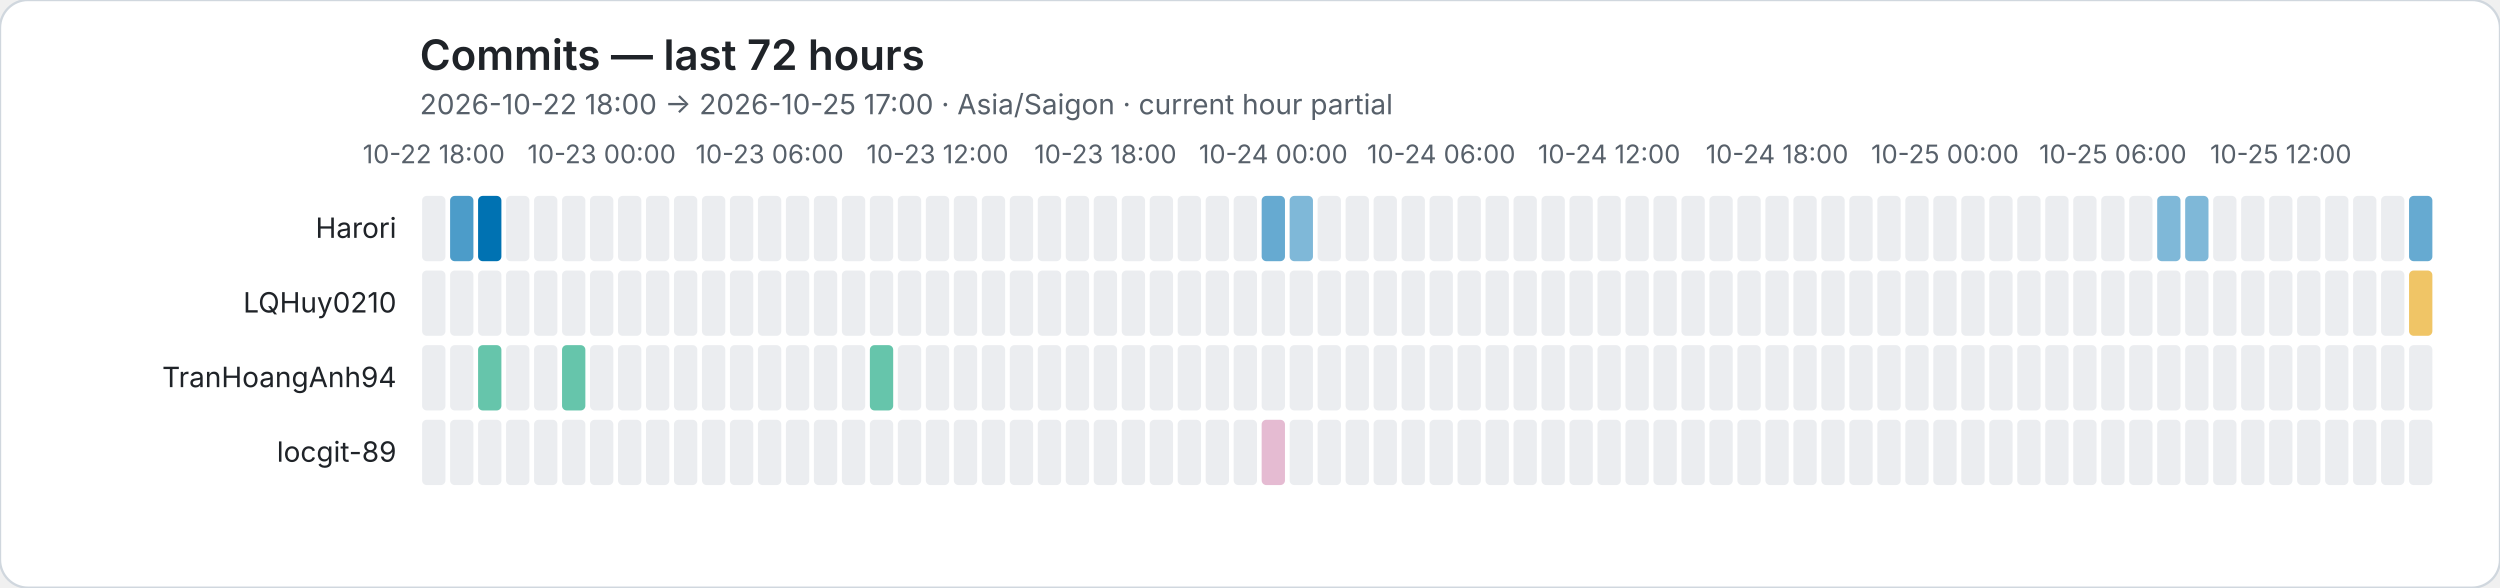
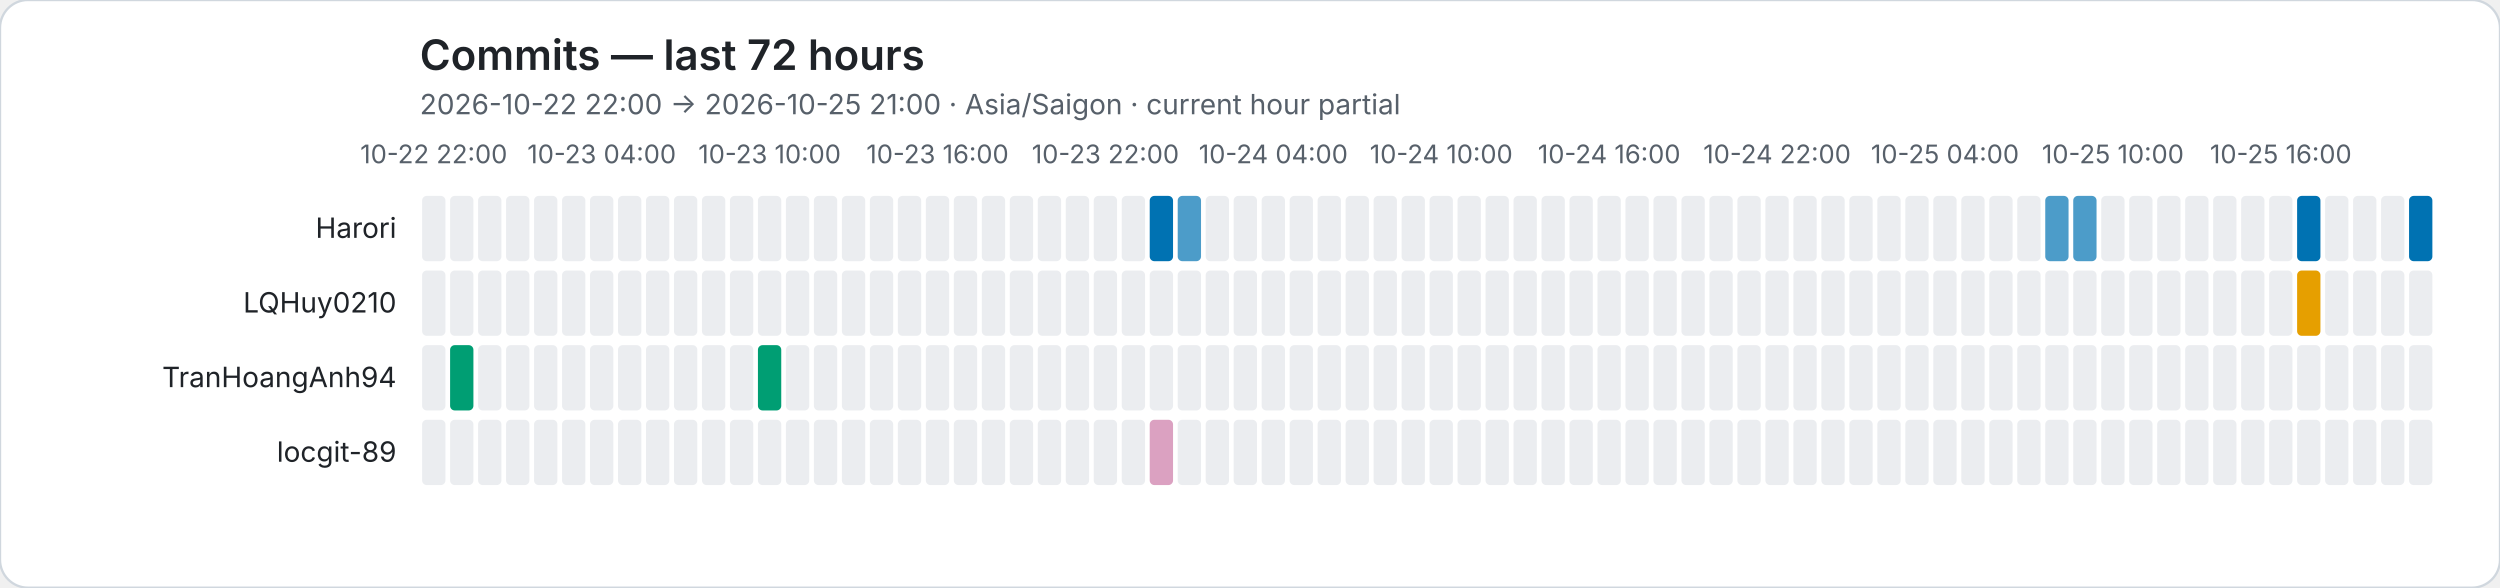
<svg xmlns="http://www.w3.org/2000/svg" role="img" viewBox="0 0 1072 252">
  <rect width="1072" height="252" rx="12" fill="#ffffff" stroke="#d0d7de" />
  <style>text{font-family:system-ui,-apple-system,BlinkMacSystemFont,"Segoe UI",sans-serif}.axis{fill:#57606a;font-size:11px}.heading{fill:#1f2328;font-size:18px;font-weight:600}.subheading{fill:#57606a;font-size:12px}.name{fill:#1f2328;font-size:12px}</style>
  <text class="heading" x="180" y="30">Commits — last 72 hours</text>
-   <text class="subheading" x="180" y="49">2026-10-22 18:00 → 2026-10-25 17:00 · Asia/Saigon · current hour partial</text>
-   <text class="axis" x="186" y="70" text-anchor="middle">10-22 18:00</text>
-   <text class="axis" x="258" y="70" text-anchor="middle">10-23 00:00</text>
-   <text class="axis" x="330" y="70" text-anchor="middle">10-23 06:00</text>
-   <text class="axis" x="402" y="70" text-anchor="middle">10-23 12:00</text>
-   <text class="axis" x="474" y="70" text-anchor="middle">10-23 18:00</text>
-   <text class="axis" x="546" y="70" text-anchor="middle">10-24 00:00</text>
-   <text class="axis" x="618" y="70" text-anchor="middle">10-24 06:00</text>
-   <text class="axis" x="690" y="70" text-anchor="middle">10-24 12:00</text>
-   <text class="axis" x="762" y="70" text-anchor="middle">10-24 18:00</text>
-   <text class="axis" x="834" y="70" text-anchor="middle">10-25 00:00</text>
-   <text class="axis" x="906" y="70" text-anchor="middle">10-25 06:00</text>
-   <text class="axis" x="978" y="70" text-anchor="middle">10-25 12:00</text>
+   <text class="subheading" x="180" y="49">2026-10-22 22:00 → 2026-10-25 21:00 · Asia/Saigon · current hour partial</text>
+   <text class="axis" x="186" y="70" text-anchor="middle">10-22 22:00</text>
+   <text class="axis" x="258" y="70" text-anchor="middle">10-23 04:00</text>
+   <text class="axis" x="330" y="70" text-anchor="middle">10-23 10:00</text>
+   <text class="axis" x="402" y="70" text-anchor="middle">10-23 16:00</text>
+   <text class="axis" x="474" y="70" text-anchor="middle">10-23 22:00</text>
+   <text class="axis" x="546" y="70" text-anchor="middle">10-24 04:00</text>
+   <text class="axis" x="618" y="70" text-anchor="middle">10-24 10:00</text>
+   <text class="axis" x="690" y="70" text-anchor="middle">10-24 16:00</text>
+   <text class="axis" x="762" y="70" text-anchor="middle">10-24 22:00</text>
+   <text class="axis" x="834" y="70" text-anchor="middle">10-25 04:00</text>
+   <text class="axis" x="906" y="70" text-anchor="middle">10-25 10:00</text>
+   <text class="axis" x="978" y="70" text-anchor="middle">10-25 16:00</text>
  <text class="name" x="170" y="102" text-anchor="end">Harori</text>
  <rect data-hour="0" x="181" y="84" width="10" height="28" rx="2" fill="#ebedf0" />
-   <rect data-hour="1" x="193" y="84" width="10" height="28" rx="2" fill="rgba(0, 114, 178, 0.70)" />
-   <rect data-hour="2" x="205" y="84" width="10" height="28" rx="2" fill="rgba(0, 114, 178, 1.00)" />
+   <rect data-hour="1" x="193" y="84" width="10" height="28" rx="2" fill="#ebedf0" />
+   <rect data-hour="2" x="205" y="84" width="10" height="28" rx="2" fill="#ebedf0" />
  <rect data-hour="3" x="217" y="84" width="10" height="28" rx="2" fill="#ebedf0" />
  <rect data-hour="4" x="229" y="84" width="10" height="28" rx="2" fill="#ebedf0" />
  <rect data-hour="5" x="241" y="84" width="10" height="28" rx="2" fill="#ebedf0" />
  <rect data-hour="6" x="253" y="84" width="10" height="28" rx="2" fill="#ebedf0" />
  <rect data-hour="7" x="265" y="84" width="10" height="28" rx="2" fill="#ebedf0" />
  <rect data-hour="8" x="277" y="84" width="10" height="28" rx="2" fill="#ebedf0" />
  <rect data-hour="9" x="289" y="84" width="10" height="28" rx="2" fill="#ebedf0" />
  <rect data-hour="10" x="301" y="84" width="10" height="28" rx="2" fill="#ebedf0" />
  <rect data-hour="11" x="313" y="84" width="10" height="28" rx="2" fill="#ebedf0" />
  <rect data-hour="12" x="325" y="84" width="10" height="28" rx="2" fill="#ebedf0" />
  <rect data-hour="13" x="337" y="84" width="10" height="28" rx="2" fill="#ebedf0" />
  <rect data-hour="14" x="349" y="84" width="10" height="28" rx="2" fill="#ebedf0" />
  <rect data-hour="15" x="361" y="84" width="10" height="28" rx="2" fill="#ebedf0" />
  <rect data-hour="16" x="373" y="84" width="10" height="28" rx="2" fill="#ebedf0" />
  <rect data-hour="17" x="385" y="84" width="10" height="28" rx="2" fill="#ebedf0" />
  <rect data-hour="18" x="397" y="84" width="10" height="28" rx="2" fill="#ebedf0" />
  <rect data-hour="19" x="409" y="84" width="10" height="28" rx="2" fill="#ebedf0" />
  <rect data-hour="20" x="421" y="84" width="10" height="28" rx="2" fill="#ebedf0" />
  <rect data-hour="21" x="433" y="84" width="10" height="28" rx="2" fill="#ebedf0" />
  <rect data-hour="22" x="445" y="84" width="10" height="28" rx="2" fill="#ebedf0" />
  <rect data-hour="23" x="457" y="84" width="10" height="28" rx="2" fill="#ebedf0" />
  <rect data-hour="24" x="469" y="84" width="10" height="28" rx="2" fill="#ebedf0" />
  <rect data-hour="25" x="481" y="84" width="10" height="28" rx="2" fill="#ebedf0" />
-   <rect data-hour="26" x="493" y="84" width="10" height="28" rx="2" fill="#ebedf0" />
-   <rect data-hour="27" x="505" y="84" width="10" height="28" rx="2" fill="#ebedf0" />
+   <rect data-hour="26" x="493" y="84" width="10" height="28" rx="2" fill="rgba(0, 114, 178, 1.00)" />
+   <rect data-hour="27" x="505" y="84" width="10" height="28" rx="2" fill="rgba(0, 114, 178, 0.70)" />
  <rect data-hour="28" x="517" y="84" width="10" height="28" rx="2" fill="#ebedf0" />
  <rect data-hour="29" x="529" y="84" width="10" height="28" rx="2" fill="#ebedf0" />
-   <rect data-hour="30" x="541" y="84" width="10" height="28" rx="2" fill="rgba(0, 114, 178, 0.60)" />
-   <rect data-hour="31" x="553" y="84" width="10" height="28" rx="2" fill="rgba(0, 114, 178, 0.50)" />
+   <rect data-hour="30" x="541" y="84" width="10" height="28" rx="2" fill="#ebedf0" />
+   <rect data-hour="31" x="553" y="84" width="10" height="28" rx="2" fill="#ebedf0" />
  <rect data-hour="32" x="565" y="84" width="10" height="28" rx="2" fill="#ebedf0" />
  <rect data-hour="33" x="577" y="84" width="10" height="28" rx="2" fill="#ebedf0" />
  <rect data-hour="34" x="589" y="84" width="10" height="28" rx="2" fill="#ebedf0" />
  <rect data-hour="35" x="601" y="84" width="10" height="28" rx="2" fill="#ebedf0" />
  <rect data-hour="36" x="613" y="84" width="10" height="28" rx="2" fill="#ebedf0" />
  <rect data-hour="37" x="625" y="84" width="10" height="28" rx="2" fill="#ebedf0" />
  <rect data-hour="38" x="637" y="84" width="10" height="28" rx="2" fill="#ebedf0" />
  <rect data-hour="39" x="649" y="84" width="10" height="28" rx="2" fill="#ebedf0" />
  <rect data-hour="40" x="661" y="84" width="10" height="28" rx="2" fill="#ebedf0" />
  <rect data-hour="41" x="673" y="84" width="10" height="28" rx="2" fill="#ebedf0" />
  <rect data-hour="42" x="685" y="84" width="10" height="28" rx="2" fill="#ebedf0" />
  <rect data-hour="43" x="697" y="84" width="10" height="28" rx="2" fill="#ebedf0" />
  <rect data-hour="44" x="709" y="84" width="10" height="28" rx="2" fill="#ebedf0" />
  <rect data-hour="45" x="721" y="84" width="10" height="28" rx="2" fill="#ebedf0" />
  <rect data-hour="46" x="733" y="84" width="10" height="28" rx="2" fill="#ebedf0" />
  <rect data-hour="47" x="745" y="84" width="10" height="28" rx="2" fill="#ebedf0" />
  <rect data-hour="48" x="757" y="84" width="10" height="28" rx="2" fill="#ebedf0" />
  <rect data-hour="49" x="769" y="84" width="10" height="28" rx="2" fill="#ebedf0" />
  <rect data-hour="50" x="781" y="84" width="10" height="28" rx="2" fill="#ebedf0" />
  <rect data-hour="51" x="793" y="84" width="10" height="28" rx="2" fill="#ebedf0" />
  <rect data-hour="52" x="805" y="84" width="10" height="28" rx="2" fill="#ebedf0" />
  <rect data-hour="53" x="817" y="84" width="10" height="28" rx="2" fill="#ebedf0" />
  <rect data-hour="54" x="829" y="84" width="10" height="28" rx="2" fill="#ebedf0" />
  <rect data-hour="55" x="841" y="84" width="10" height="28" rx="2" fill="#ebedf0" />
  <rect data-hour="56" x="853" y="84" width="10" height="28" rx="2" fill="#ebedf0" />
  <rect data-hour="57" x="865" y="84" width="10" height="28" rx="2" fill="#ebedf0" />
-   <rect data-hour="58" x="877" y="84" width="10" height="28" rx="2" fill="#ebedf0" />
-   <rect data-hour="59" x="889" y="84" width="10" height="28" rx="2" fill="#ebedf0" />
+   <rect data-hour="58" x="877" y="84" width="10" height="28" rx="2" fill="rgba(0, 114, 178, 0.70)" />
+   <rect data-hour="59" x="889" y="84" width="10" height="28" rx="2" fill="rgba(0, 114, 178, 0.70)" />
  <rect data-hour="60" x="901" y="84" width="10" height="28" rx="2" fill="#ebedf0" />
  <rect data-hour="61" x="913" y="84" width="10" height="28" rx="2" fill="#ebedf0" />
-   <rect data-hour="62" x="925" y="84" width="10" height="28" rx="2" fill="rgba(0, 114, 178, 0.50)" />
-   <rect data-hour="63" x="937" y="84" width="10" height="28" rx="2" fill="rgba(0, 114, 178, 0.50)" />
+   <rect data-hour="62" x="925" y="84" width="10" height="28" rx="2" fill="#ebedf0" />
+   <rect data-hour="63" x="937" y="84" width="10" height="28" rx="2" fill="#ebedf0" />
  <rect data-hour="64" x="949" y="84" width="10" height="28" rx="2" fill="#ebedf0" />
  <rect data-hour="65" x="961" y="84" width="10" height="28" rx="2" fill="#ebedf0" />
  <rect data-hour="66" x="973" y="84" width="10" height="28" rx="2" fill="#ebedf0" />
-   <rect data-hour="67" x="985" y="84" width="10" height="28" rx="2" fill="#ebedf0" />
+   <rect data-hour="67" x="985" y="84" width="10" height="28" rx="2" fill="rgba(0, 114, 178, 1.00)" />
  <rect data-hour="68" x="997" y="84" width="10" height="28" rx="2" fill="#ebedf0" />
  <rect data-hour="69" x="1009" y="84" width="10" height="28" rx="2" fill="#ebedf0" />
  <rect data-hour="70" x="1021" y="84" width="10" height="28" rx="2" fill="#ebedf0" />
-   <rect data-hour="71" x="1033" y="84" width="10" height="28" rx="2" fill="rgba(0, 114, 178, 0.60)" />
+   <rect data-hour="71" x="1033" y="84" width="10" height="28" rx="2" fill="rgba(0, 114, 178, 1.00)" />
  <text class="name" x="170" y="134" text-anchor="end">LQHuy0210</text>
  <rect data-hour="0" x="181" y="116" width="10" height="28" rx="2" fill="#ebedf0" />
  <rect data-hour="1" x="193" y="116" width="10" height="28" rx="2" fill="#ebedf0" />
  <rect data-hour="2" x="205" y="116" width="10" height="28" rx="2" fill="#ebedf0" />
  <rect data-hour="3" x="217" y="116" width="10" height="28" rx="2" fill="#ebedf0" />
  <rect data-hour="4" x="229" y="116" width="10" height="28" rx="2" fill="#ebedf0" />
  <rect data-hour="5" x="241" y="116" width="10" height="28" rx="2" fill="#ebedf0" />
  <rect data-hour="6" x="253" y="116" width="10" height="28" rx="2" fill="#ebedf0" />
  <rect data-hour="7" x="265" y="116" width="10" height="28" rx="2" fill="#ebedf0" />
  <rect data-hour="8" x="277" y="116" width="10" height="28" rx="2" fill="#ebedf0" />
  <rect data-hour="9" x="289" y="116" width="10" height="28" rx="2" fill="#ebedf0" />
  <rect data-hour="10" x="301" y="116" width="10" height="28" rx="2" fill="#ebedf0" />
  <rect data-hour="11" x="313" y="116" width="10" height="28" rx="2" fill="#ebedf0" />
  <rect data-hour="12" x="325" y="116" width="10" height="28" rx="2" fill="#ebedf0" />
  <rect data-hour="13" x="337" y="116" width="10" height="28" rx="2" fill="#ebedf0" />
  <rect data-hour="14" x="349" y="116" width="10" height="28" rx="2" fill="#ebedf0" />
  <rect data-hour="15" x="361" y="116" width="10" height="28" rx="2" fill="#ebedf0" />
  <rect data-hour="16" x="373" y="116" width="10" height="28" rx="2" fill="#ebedf0" />
  <rect data-hour="17" x="385" y="116" width="10" height="28" rx="2" fill="#ebedf0" />
  <rect data-hour="18" x="397" y="116" width="10" height="28" rx="2" fill="#ebedf0" />
  <rect data-hour="19" x="409" y="116" width="10" height="28" rx="2" fill="#ebedf0" />
  <rect data-hour="20" x="421" y="116" width="10" height="28" rx="2" fill="#ebedf0" />
  <rect data-hour="21" x="433" y="116" width="10" height="28" rx="2" fill="#ebedf0" />
  <rect data-hour="22" x="445" y="116" width="10" height="28" rx="2" fill="#ebedf0" />
  <rect data-hour="23" x="457" y="116" width="10" height="28" rx="2" fill="#ebedf0" />
  <rect data-hour="24" x="469" y="116" width="10" height="28" rx="2" fill="#ebedf0" />
  <rect data-hour="25" x="481" y="116" width="10" height="28" rx="2" fill="#ebedf0" />
  <rect data-hour="26" x="493" y="116" width="10" height="28" rx="2" fill="#ebedf0" />
  <rect data-hour="27" x="505" y="116" width="10" height="28" rx="2" fill="#ebedf0" />
  <rect data-hour="28" x="517" y="116" width="10" height="28" rx="2" fill="#ebedf0" />
  <rect data-hour="29" x="529" y="116" width="10" height="28" rx="2" fill="#ebedf0" />
  <rect data-hour="30" x="541" y="116" width="10" height="28" rx="2" fill="#ebedf0" />
  <rect data-hour="31" x="553" y="116" width="10" height="28" rx="2" fill="#ebedf0" />
  <rect data-hour="32" x="565" y="116" width="10" height="28" rx="2" fill="#ebedf0" />
  <rect data-hour="33" x="577" y="116" width="10" height="28" rx="2" fill="#ebedf0" />
  <rect data-hour="34" x="589" y="116" width="10" height="28" rx="2" fill="#ebedf0" />
  <rect data-hour="35" x="601" y="116" width="10" height="28" rx="2" fill="#ebedf0" />
  <rect data-hour="36" x="613" y="116" width="10" height="28" rx="2" fill="#ebedf0" />
  <rect data-hour="37" x="625" y="116" width="10" height="28" rx="2" fill="#ebedf0" />
  <rect data-hour="38" x="637" y="116" width="10" height="28" rx="2" fill="#ebedf0" />
  <rect data-hour="39" x="649" y="116" width="10" height="28" rx="2" fill="#ebedf0" />
  <rect data-hour="40" x="661" y="116" width="10" height="28" rx="2" fill="#ebedf0" />
  <rect data-hour="41" x="673" y="116" width="10" height="28" rx="2" fill="#ebedf0" />
  <rect data-hour="42" x="685" y="116" width="10" height="28" rx="2" fill="#ebedf0" />
  <rect data-hour="43" x="697" y="116" width="10" height="28" rx="2" fill="#ebedf0" />
  <rect data-hour="44" x="709" y="116" width="10" height="28" rx="2" fill="#ebedf0" />
  <rect data-hour="45" x="721" y="116" width="10" height="28" rx="2" fill="#ebedf0" />
  <rect data-hour="46" x="733" y="116" width="10" height="28" rx="2" fill="#ebedf0" />
  <rect data-hour="47" x="745" y="116" width="10" height="28" rx="2" fill="#ebedf0" />
  <rect data-hour="48" x="757" y="116" width="10" height="28" rx="2" fill="#ebedf0" />
  <rect data-hour="49" x="769" y="116" width="10" height="28" rx="2" fill="#ebedf0" />
  <rect data-hour="50" x="781" y="116" width="10" height="28" rx="2" fill="#ebedf0" />
  <rect data-hour="51" x="793" y="116" width="10" height="28" rx="2" fill="#ebedf0" />
  <rect data-hour="52" x="805" y="116" width="10" height="28" rx="2" fill="#ebedf0" />
  <rect data-hour="53" x="817" y="116" width="10" height="28" rx="2" fill="#ebedf0" />
  <rect data-hour="54" x="829" y="116" width="10" height="28" rx="2" fill="#ebedf0" />
  <rect data-hour="55" x="841" y="116" width="10" height="28" rx="2" fill="#ebedf0" />
  <rect data-hour="56" x="853" y="116" width="10" height="28" rx="2" fill="#ebedf0" />
  <rect data-hour="57" x="865" y="116" width="10" height="28" rx="2" fill="#ebedf0" />
  <rect data-hour="58" x="877" y="116" width="10" height="28" rx="2" fill="#ebedf0" />
  <rect data-hour="59" x="889" y="116" width="10" height="28" rx="2" fill="#ebedf0" />
  <rect data-hour="60" x="901" y="116" width="10" height="28" rx="2" fill="#ebedf0" />
  <rect data-hour="61" x="913" y="116" width="10" height="28" rx="2" fill="#ebedf0" />
  <rect data-hour="62" x="925" y="116" width="10" height="28" rx="2" fill="#ebedf0" />
  <rect data-hour="63" x="937" y="116" width="10" height="28" rx="2" fill="#ebedf0" />
  <rect data-hour="64" x="949" y="116" width="10" height="28" rx="2" fill="#ebedf0" />
  <rect data-hour="65" x="961" y="116" width="10" height="28" rx="2" fill="#ebedf0" />
  <rect data-hour="66" x="973" y="116" width="10" height="28" rx="2" fill="#ebedf0" />
-   <rect data-hour="67" x="985" y="116" width="10" height="28" rx="2" fill="#ebedf0" />
+   <rect data-hour="67" x="985" y="116" width="10" height="28" rx="2" fill="rgba(230, 159, 0, 1.00)" />
  <rect data-hour="68" x="997" y="116" width="10" height="28" rx="2" fill="#ebedf0" />
  <rect data-hour="69" x="1009" y="116" width="10" height="28" rx="2" fill="#ebedf0" />
  <rect data-hour="70" x="1021" y="116" width="10" height="28" rx="2" fill="#ebedf0" />
-   <rect data-hour="71" x="1033" y="116" width="10" height="28" rx="2" fill="rgba(230, 159, 0, 0.60)" />
+   <rect data-hour="71" x="1033" y="116" width="10" height="28" rx="2" fill="#ebedf0" />
  <text class="name" x="170" y="166" text-anchor="end">TranHoangAnh94</text>
  <rect data-hour="0" x="181" y="148" width="10" height="28" rx="2" fill="#ebedf0" />
-   <rect data-hour="1" x="193" y="148" width="10" height="28" rx="2" fill="#ebedf0" />
-   <rect data-hour="2" x="205" y="148" width="10" height="28" rx="2" fill="rgba(0, 158, 115, 0.60)" />
+   <rect data-hour="1" x="193" y="148" width="10" height="28" rx="2" fill="rgba(0, 158, 115, 1.00)" />
+   <rect data-hour="2" x="205" y="148" width="10" height="28" rx="2" fill="#ebedf0" />
  <rect data-hour="3" x="217" y="148" width="10" height="28" rx="2" fill="#ebedf0" />
  <rect data-hour="4" x="229" y="148" width="10" height="28" rx="2" fill="#ebedf0" />
-   <rect data-hour="5" x="241" y="148" width="10" height="28" rx="2" fill="rgba(0, 158, 115, 0.60)" />
+   <rect data-hour="5" x="241" y="148" width="10" height="28" rx="2" fill="#ebedf0" />
  <rect data-hour="6" x="253" y="148" width="10" height="28" rx="2" fill="#ebedf0" />
  <rect data-hour="7" x="265" y="148" width="10" height="28" rx="2" fill="#ebedf0" />
  <rect data-hour="8" x="277" y="148" width="10" height="28" rx="2" fill="#ebedf0" />
  <rect data-hour="9" x="289" y="148" width="10" height="28" rx="2" fill="#ebedf0" />
  <rect data-hour="10" x="301" y="148" width="10" height="28" rx="2" fill="#ebedf0" />
  <rect data-hour="11" x="313" y="148" width="10" height="28" rx="2" fill="#ebedf0" />
-   <rect data-hour="12" x="325" y="148" width="10" height="28" rx="2" fill="#ebedf0" />
+   <rect data-hour="12" x="325" y="148" width="10" height="28" rx="2" fill="rgba(0, 158, 115, 1.00)" />
  <rect data-hour="13" x="337" y="148" width="10" height="28" rx="2" fill="#ebedf0" />
  <rect data-hour="14" x="349" y="148" width="10" height="28" rx="2" fill="#ebedf0" />
  <rect data-hour="15" x="361" y="148" width="10" height="28" rx="2" fill="#ebedf0" />
-   <rect data-hour="16" x="373" y="148" width="10" height="28" rx="2" fill="rgba(0, 158, 115, 0.60)" />
+   <rect data-hour="16" x="373" y="148" width="10" height="28" rx="2" fill="#ebedf0" />
  <rect data-hour="17" x="385" y="148" width="10" height="28" rx="2" fill="#ebedf0" />
  <rect data-hour="18" x="397" y="148" width="10" height="28" rx="2" fill="#ebedf0" />
  <rect data-hour="19" x="409" y="148" width="10" height="28" rx="2" fill="#ebedf0" />
  <rect data-hour="20" x="421" y="148" width="10" height="28" rx="2" fill="#ebedf0" />
  <rect data-hour="21" x="433" y="148" width="10" height="28" rx="2" fill="#ebedf0" />
  <rect data-hour="22" x="445" y="148" width="10" height="28" rx="2" fill="#ebedf0" />
  <rect data-hour="23" x="457" y="148" width="10" height="28" rx="2" fill="#ebedf0" />
  <rect data-hour="24" x="469" y="148" width="10" height="28" rx="2" fill="#ebedf0" />
  <rect data-hour="25" x="481" y="148" width="10" height="28" rx="2" fill="#ebedf0" />
  <rect data-hour="26" x="493" y="148" width="10" height="28" rx="2" fill="#ebedf0" />
  <rect data-hour="27" x="505" y="148" width="10" height="28" rx="2" fill="#ebedf0" />
  <rect data-hour="28" x="517" y="148" width="10" height="28" rx="2" fill="#ebedf0" />
  <rect data-hour="29" x="529" y="148" width="10" height="28" rx="2" fill="#ebedf0" />
  <rect data-hour="30" x="541" y="148" width="10" height="28" rx="2" fill="#ebedf0" />
  <rect data-hour="31" x="553" y="148" width="10" height="28" rx="2" fill="#ebedf0" />
  <rect data-hour="32" x="565" y="148" width="10" height="28" rx="2" fill="#ebedf0" />
  <rect data-hour="33" x="577" y="148" width="10" height="28" rx="2" fill="#ebedf0" />
  <rect data-hour="34" x="589" y="148" width="10" height="28" rx="2" fill="#ebedf0" />
  <rect data-hour="35" x="601" y="148" width="10" height="28" rx="2" fill="#ebedf0" />
  <rect data-hour="36" x="613" y="148" width="10" height="28" rx="2" fill="#ebedf0" />
  <rect data-hour="37" x="625" y="148" width="10" height="28" rx="2" fill="#ebedf0" />
  <rect data-hour="38" x="637" y="148" width="10" height="28" rx="2" fill="#ebedf0" />
  <rect data-hour="39" x="649" y="148" width="10" height="28" rx="2" fill="#ebedf0" />
  <rect data-hour="40" x="661" y="148" width="10" height="28" rx="2" fill="#ebedf0" />
  <rect data-hour="41" x="673" y="148" width="10" height="28" rx="2" fill="#ebedf0" />
  <rect data-hour="42" x="685" y="148" width="10" height="28" rx="2" fill="#ebedf0" />
  <rect data-hour="43" x="697" y="148" width="10" height="28" rx="2" fill="#ebedf0" />
  <rect data-hour="44" x="709" y="148" width="10" height="28" rx="2" fill="#ebedf0" />
  <rect data-hour="45" x="721" y="148" width="10" height="28" rx="2" fill="#ebedf0" />
  <rect data-hour="46" x="733" y="148" width="10" height="28" rx="2" fill="#ebedf0" />
  <rect data-hour="47" x="745" y="148" width="10" height="28" rx="2" fill="#ebedf0" />
  <rect data-hour="48" x="757" y="148" width="10" height="28" rx="2" fill="#ebedf0" />
  <rect data-hour="49" x="769" y="148" width="10" height="28" rx="2" fill="#ebedf0" />
  <rect data-hour="50" x="781" y="148" width="10" height="28" rx="2" fill="#ebedf0" />
  <rect data-hour="51" x="793" y="148" width="10" height="28" rx="2" fill="#ebedf0" />
  <rect data-hour="52" x="805" y="148" width="10" height="28" rx="2" fill="#ebedf0" />
  <rect data-hour="53" x="817" y="148" width="10" height="28" rx="2" fill="#ebedf0" />
  <rect data-hour="54" x="829" y="148" width="10" height="28" rx="2" fill="#ebedf0" />
  <rect data-hour="55" x="841" y="148" width="10" height="28" rx="2" fill="#ebedf0" />
  <rect data-hour="56" x="853" y="148" width="10" height="28" rx="2" fill="#ebedf0" />
  <rect data-hour="57" x="865" y="148" width="10" height="28" rx="2" fill="#ebedf0" />
  <rect data-hour="58" x="877" y="148" width="10" height="28" rx="2" fill="#ebedf0" />
  <rect data-hour="59" x="889" y="148" width="10" height="28" rx="2" fill="#ebedf0" />
  <rect data-hour="60" x="901" y="148" width="10" height="28" rx="2" fill="#ebedf0" />
  <rect data-hour="61" x="913" y="148" width="10" height="28" rx="2" fill="#ebedf0" />
  <rect data-hour="62" x="925" y="148" width="10" height="28" rx="2" fill="#ebedf0" />
  <rect data-hour="63" x="937" y="148" width="10" height="28" rx="2" fill="#ebedf0" />
  <rect data-hour="64" x="949" y="148" width="10" height="28" rx="2" fill="#ebedf0" />
  <rect data-hour="65" x="961" y="148" width="10" height="28" rx="2" fill="#ebedf0" />
  <rect data-hour="66" x="973" y="148" width="10" height="28" rx="2" fill="#ebedf0" />
  <rect data-hour="67" x="985" y="148" width="10" height="28" rx="2" fill="#ebedf0" />
  <rect data-hour="68" x="997" y="148" width="10" height="28" rx="2" fill="#ebedf0" />
  <rect data-hour="69" x="1009" y="148" width="10" height="28" rx="2" fill="#ebedf0" />
  <rect data-hour="70" x="1021" y="148" width="10" height="28" rx="2" fill="#ebedf0" />
  <rect data-hour="71" x="1033" y="148" width="10" height="28" rx="2" fill="#ebedf0" />
  <text class="name" x="170" y="198" text-anchor="end">locgit-89</text>
  <rect data-hour="0" x="181" y="180" width="10" height="28" rx="2" fill="#ebedf0" />
  <rect data-hour="1" x="193" y="180" width="10" height="28" rx="2" fill="#ebedf0" />
  <rect data-hour="2" x="205" y="180" width="10" height="28" rx="2" fill="#ebedf0" />
  <rect data-hour="3" x="217" y="180" width="10" height="28" rx="2" fill="#ebedf0" />
  <rect data-hour="4" x="229" y="180" width="10" height="28" rx="2" fill="#ebedf0" />
  <rect data-hour="5" x="241" y="180" width="10" height="28" rx="2" fill="#ebedf0" />
  <rect data-hour="6" x="253" y="180" width="10" height="28" rx="2" fill="#ebedf0" />
  <rect data-hour="7" x="265" y="180" width="10" height="28" rx="2" fill="#ebedf0" />
  <rect data-hour="8" x="277" y="180" width="10" height="28" rx="2" fill="#ebedf0" />
  <rect data-hour="9" x="289" y="180" width="10" height="28" rx="2" fill="#ebedf0" />
  <rect data-hour="10" x="301" y="180" width="10" height="28" rx="2" fill="#ebedf0" />
  <rect data-hour="11" x="313" y="180" width="10" height="28" rx="2" fill="#ebedf0" />
  <rect data-hour="12" x="325" y="180" width="10" height="28" rx="2" fill="#ebedf0" />
  <rect data-hour="13" x="337" y="180" width="10" height="28" rx="2" fill="#ebedf0" />
  <rect data-hour="14" x="349" y="180" width="10" height="28" rx="2" fill="#ebedf0" />
  <rect data-hour="15" x="361" y="180" width="10" height="28" rx="2" fill="#ebedf0" />
  <rect data-hour="16" x="373" y="180" width="10" height="28" rx="2" fill="#ebedf0" />
  <rect data-hour="17" x="385" y="180" width="10" height="28" rx="2" fill="#ebedf0" />
  <rect data-hour="18" x="397" y="180" width="10" height="28" rx="2" fill="#ebedf0" />
  <rect data-hour="19" x="409" y="180" width="10" height="28" rx="2" fill="#ebedf0" />
  <rect data-hour="20" x="421" y="180" width="10" height="28" rx="2" fill="#ebedf0" />
  <rect data-hour="21" x="433" y="180" width="10" height="28" rx="2" fill="#ebedf0" />
  <rect data-hour="22" x="445" y="180" width="10" height="28" rx="2" fill="#ebedf0" />
  <rect data-hour="23" x="457" y="180" width="10" height="28" rx="2" fill="#ebedf0" />
  <rect data-hour="24" x="469" y="180" width="10" height="28" rx="2" fill="#ebedf0" />
  <rect data-hour="25" x="481" y="180" width="10" height="28" rx="2" fill="#ebedf0" />
-   <rect data-hour="26" x="493" y="180" width="10" height="28" rx="2" fill="#ebedf0" />
+   <rect data-hour="26" x="493" y="180" width="10" height="28" rx="2" fill="rgba(204, 121, 167, 0.70)" />
  <rect data-hour="27" x="505" y="180" width="10" height="28" rx="2" fill="#ebedf0" />
  <rect data-hour="28" x="517" y="180" width="10" height="28" rx="2" fill="#ebedf0" />
  <rect data-hour="29" x="529" y="180" width="10" height="28" rx="2" fill="#ebedf0" />
-   <rect data-hour="30" x="541" y="180" width="10" height="28" rx="2" fill="rgba(204, 121, 167, 0.50)" />
+   <rect data-hour="30" x="541" y="180" width="10" height="28" rx="2" fill="#ebedf0" />
  <rect data-hour="31" x="553" y="180" width="10" height="28" rx="2" fill="#ebedf0" />
  <rect data-hour="32" x="565" y="180" width="10" height="28" rx="2" fill="#ebedf0" />
  <rect data-hour="33" x="577" y="180" width="10" height="28" rx="2" fill="#ebedf0" />
  <rect data-hour="34" x="589" y="180" width="10" height="28" rx="2" fill="#ebedf0" />
  <rect data-hour="35" x="601" y="180" width="10" height="28" rx="2" fill="#ebedf0" />
  <rect data-hour="36" x="613" y="180" width="10" height="28" rx="2" fill="#ebedf0" />
  <rect data-hour="37" x="625" y="180" width="10" height="28" rx="2" fill="#ebedf0" />
  <rect data-hour="38" x="637" y="180" width="10" height="28" rx="2" fill="#ebedf0" />
  <rect data-hour="39" x="649" y="180" width="10" height="28" rx="2" fill="#ebedf0" />
  <rect data-hour="40" x="661" y="180" width="10" height="28" rx="2" fill="#ebedf0" />
  <rect data-hour="41" x="673" y="180" width="10" height="28" rx="2" fill="#ebedf0" />
  <rect data-hour="42" x="685" y="180" width="10" height="28" rx="2" fill="#ebedf0" />
  <rect data-hour="43" x="697" y="180" width="10" height="28" rx="2" fill="#ebedf0" />
  <rect data-hour="44" x="709" y="180" width="10" height="28" rx="2" fill="#ebedf0" />
  <rect data-hour="45" x="721" y="180" width="10" height="28" rx="2" fill="#ebedf0" />
  <rect data-hour="46" x="733" y="180" width="10" height="28" rx="2" fill="#ebedf0" />
  <rect data-hour="47" x="745" y="180" width="10" height="28" rx="2" fill="#ebedf0" />
  <rect data-hour="48" x="757" y="180" width="10" height="28" rx="2" fill="#ebedf0" />
  <rect data-hour="49" x="769" y="180" width="10" height="28" rx="2" fill="#ebedf0" />
  <rect data-hour="50" x="781" y="180" width="10" height="28" rx="2" fill="#ebedf0" />
  <rect data-hour="51" x="793" y="180" width="10" height="28" rx="2" fill="#ebedf0" />
  <rect data-hour="52" x="805" y="180" width="10" height="28" rx="2" fill="#ebedf0" />
  <rect data-hour="53" x="817" y="180" width="10" height="28" rx="2" fill="#ebedf0" />
  <rect data-hour="54" x="829" y="180" width="10" height="28" rx="2" fill="#ebedf0" />
  <rect data-hour="55" x="841" y="180" width="10" height="28" rx="2" fill="#ebedf0" />
  <rect data-hour="56" x="853" y="180" width="10" height="28" rx="2" fill="#ebedf0" />
  <rect data-hour="57" x="865" y="180" width="10" height="28" rx="2" fill="#ebedf0" />
  <rect data-hour="58" x="877" y="180" width="10" height="28" rx="2" fill="#ebedf0" />
  <rect data-hour="59" x="889" y="180" width="10" height="28" rx="2" fill="#ebedf0" />
  <rect data-hour="60" x="901" y="180" width="10" height="28" rx="2" fill="#ebedf0" />
  <rect data-hour="61" x="913" y="180" width="10" height="28" rx="2" fill="#ebedf0" />
  <rect data-hour="62" x="925" y="180" width="10" height="28" rx="2" fill="#ebedf0" />
  <rect data-hour="63" x="937" y="180" width="10" height="28" rx="2" fill="#ebedf0" />
  <rect data-hour="64" x="949" y="180" width="10" height="28" rx="2" fill="#ebedf0" />
  <rect data-hour="65" x="961" y="180" width="10" height="28" rx="2" fill="#ebedf0" />
  <rect data-hour="66" x="973" y="180" width="10" height="28" rx="2" fill="#ebedf0" />
  <rect data-hour="67" x="985" y="180" width="10" height="28" rx="2" fill="#ebedf0" />
  <rect data-hour="68" x="997" y="180" width="10" height="28" rx="2" fill="#ebedf0" />
  <rect data-hour="69" x="1009" y="180" width="10" height="28" rx="2" fill="#ebedf0" />
  <rect data-hour="70" x="1021" y="180" width="10" height="28" rx="2" fill="#ebedf0" />
  <rect data-hour="71" x="1033" y="180" width="10" height="28" rx="2" fill="#ebedf0" />
</svg>
